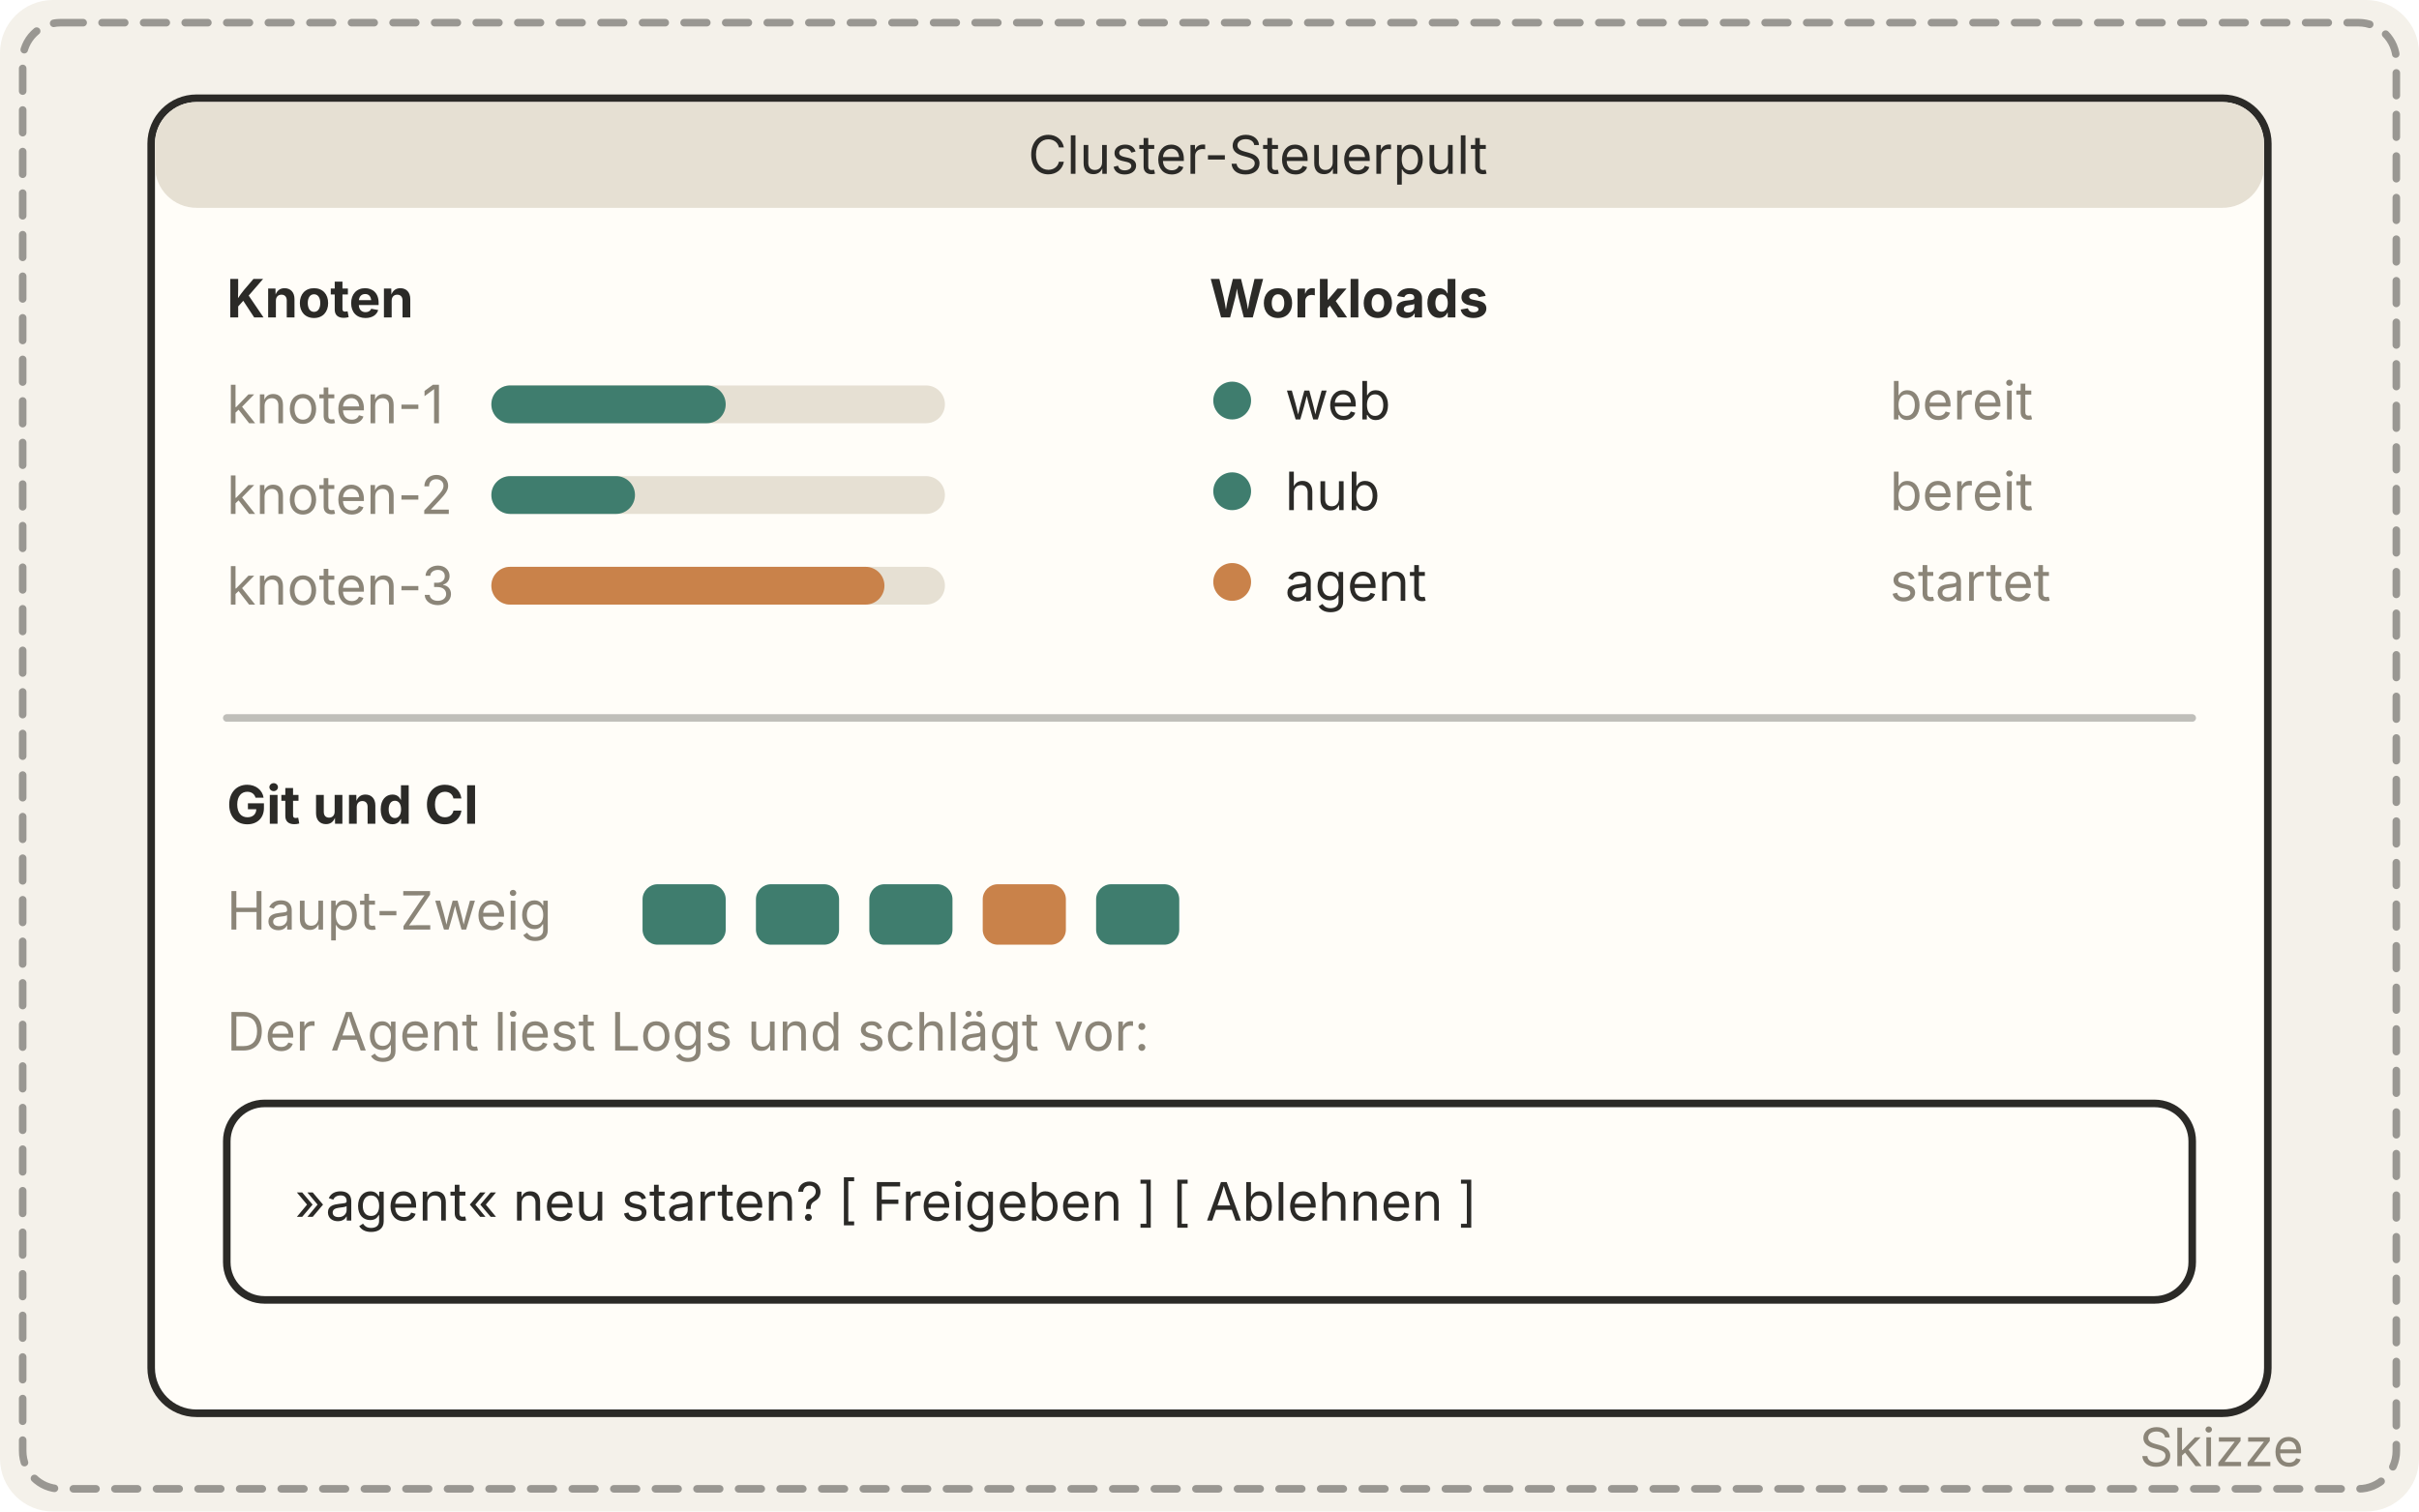
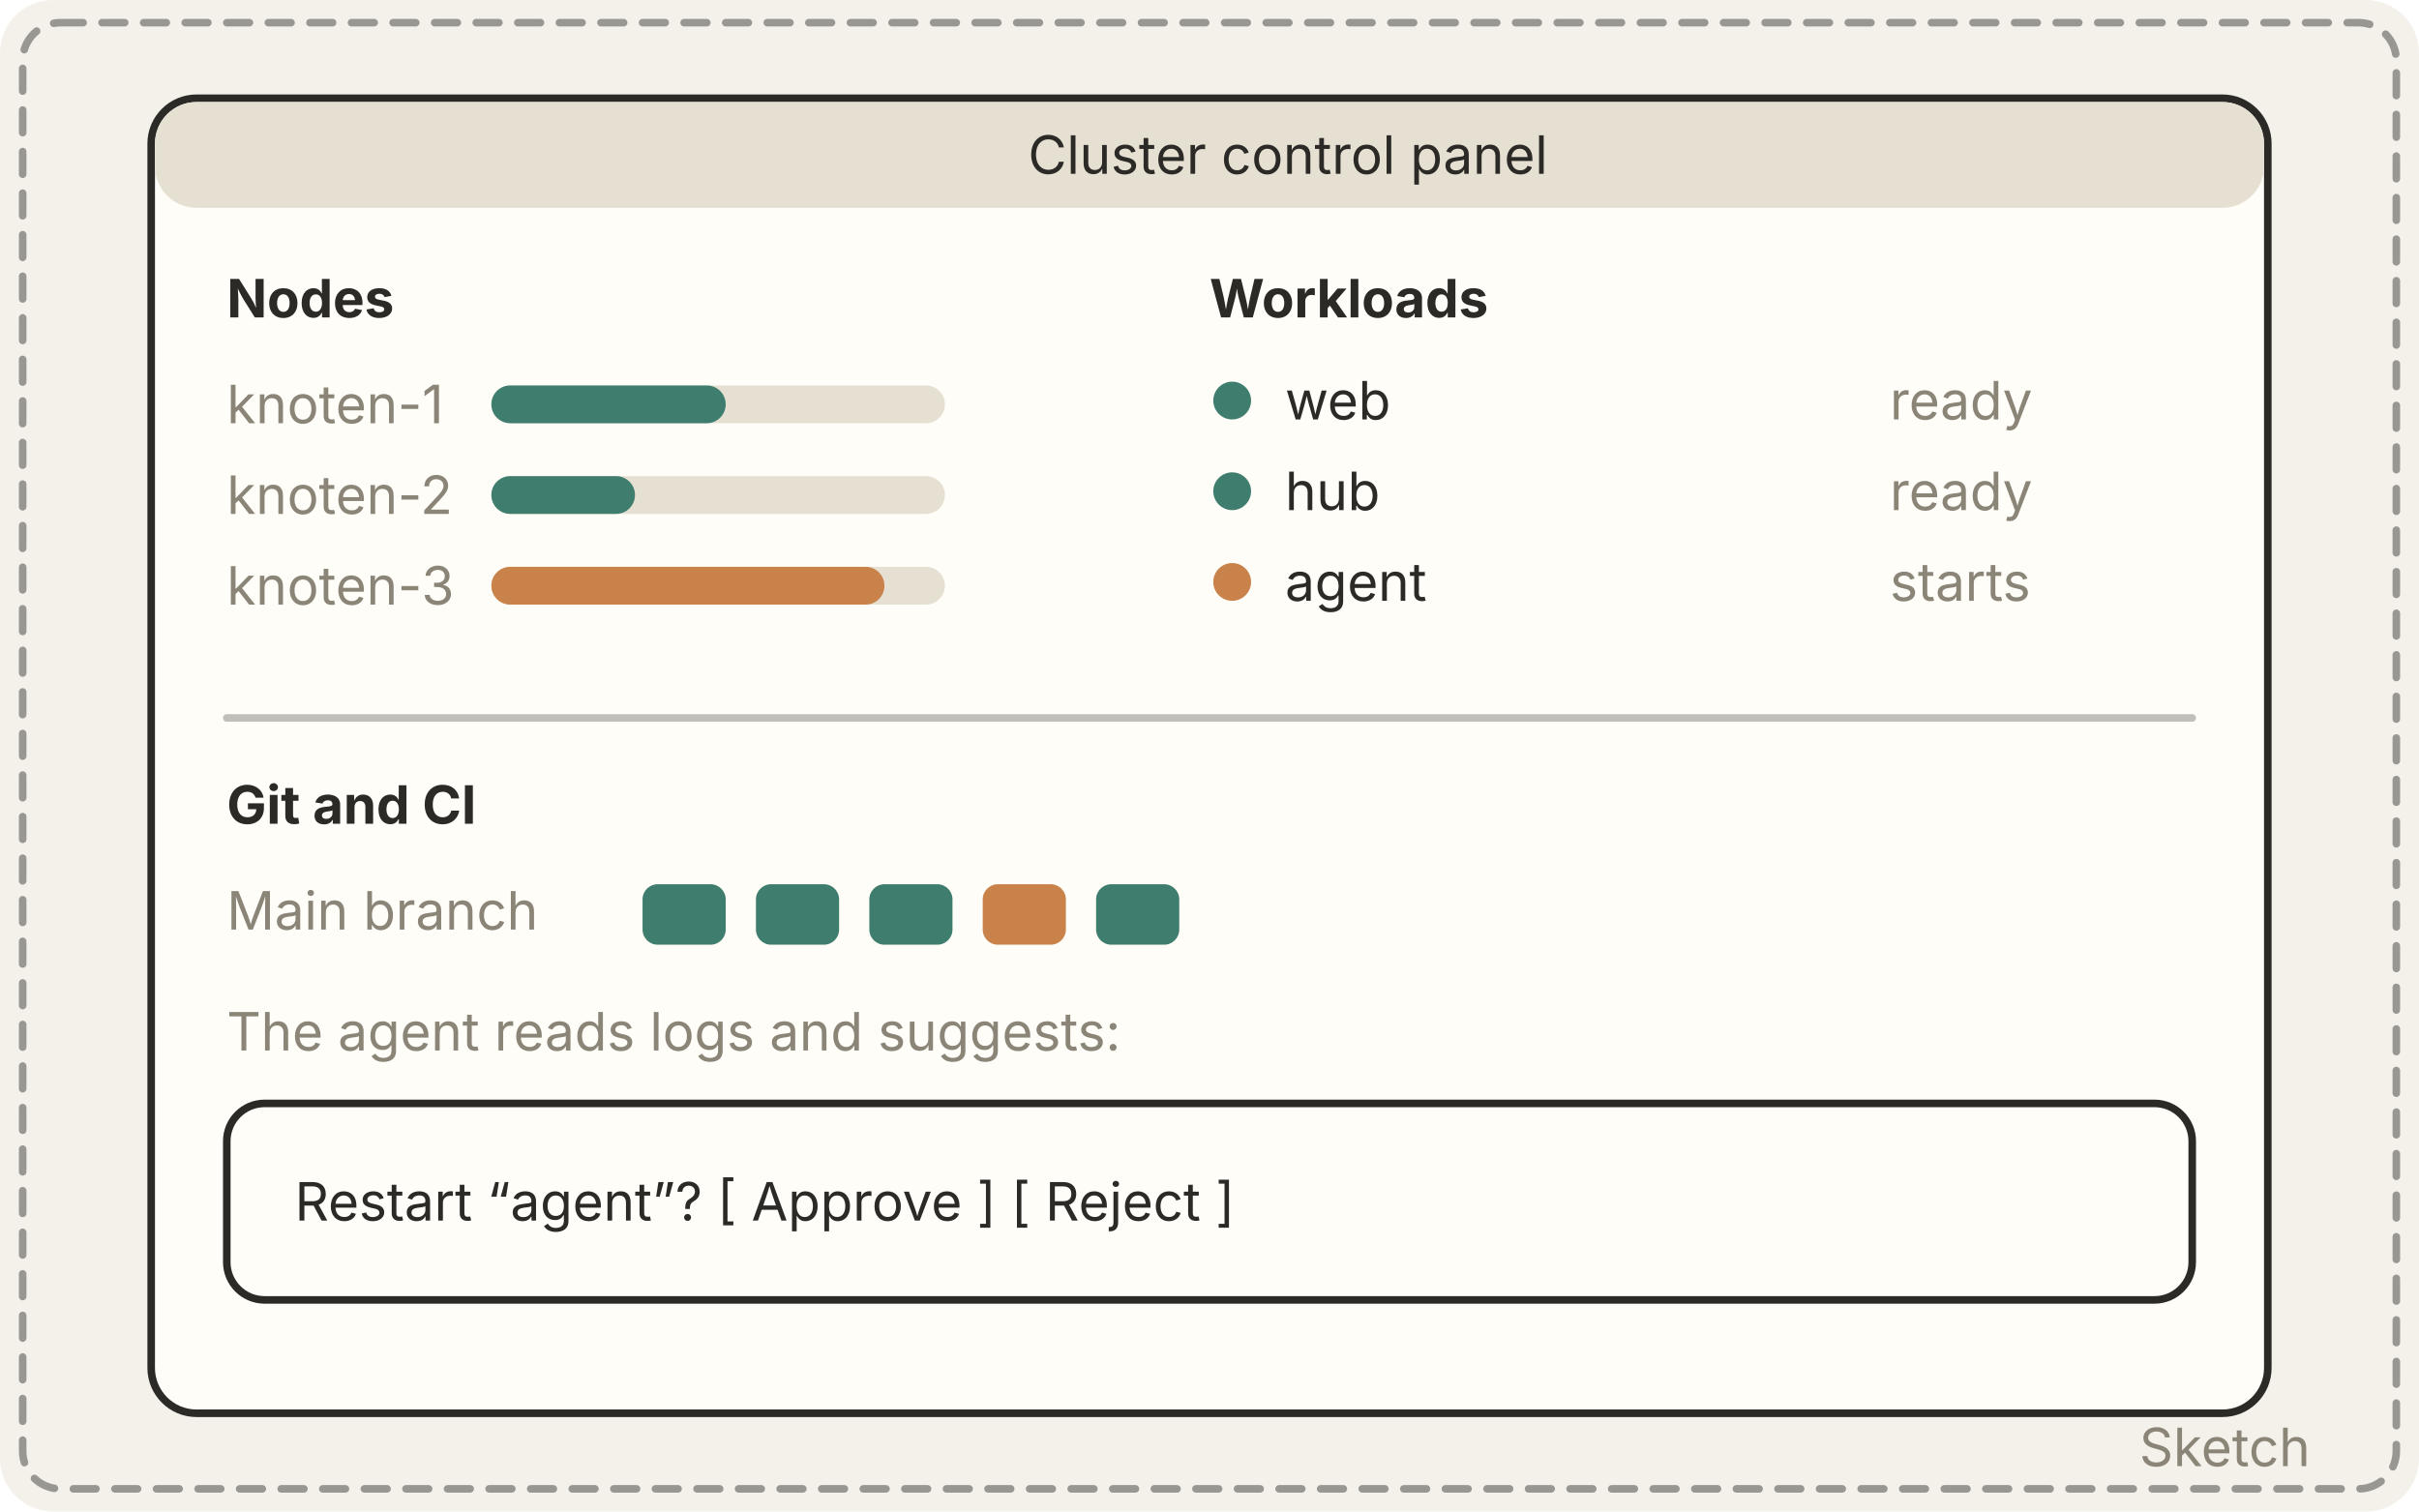
<svg xmlns="http://www.w3.org/2000/svg" viewBox="0 0 640 400" role="img" aria-labelledby="t d">
  <style>
.bg{fill:#f4f1ea}.fl{fill:#fffdf8}.bar{fill:#e6e0d3}.ink{fill:#2b2a27}.mut{fill:#8b8578}.acc{fill:#3f7d6e}.wrm{fill:#c9824a}
.ln{fill:none;stroke:#2b2a27;stroke-width:2;stroke-linecap:round;stroke-linejoin:round}.dsh{stroke-dasharray:6 5;opacity:.45}
text{font-family:ui-rounded,system-ui,-apple-system,sans-serif;font-size:14px}
@media (prefers-color-scheme:dark){.bg{fill:#1d1c1a}.fl{fill:#2a2926}.bar{fill:#3a3833}.ink{fill:#ece7dc}.mut{fill:#8f897c}.acc{fill:#5fb3a0}.wrm{fill:#e0a06b}.ln{stroke:#ece7dc}}
</style>
  <rect class="bg" width="640" height="400" rx="14" />
  <rect class="ln dsh" x="6" y="6" width="628" height="388" rx="10" />
  <rect class="fl" x="40" y="26" width="560" height="348" rx="12" />
  <rect class="ln" x="40" y="26" width="560" height="348" rx="12" />
  <rect class="bar" x="41" y="27" width="558" height="28" rx="11" />
-   <text class="ink" x="272" y="46">Cluster-Steuerpult</text>
-   <text class="ink" x="60" y="84" font-weight="700">Knoten</text>
+   <text class="ink" x="272" y="46">Cluster control panel</text>
+   <text class="ink" x="60" y="84" font-weight="700">Nodes</text>
  <text class="mut" x="60" y="112">knoten-1</text>
  <rect class="bar" x="130" y="102" width="120" height="10" rx="5" />
  <rect class="acc" x="130" y="102" width="62" height="10" rx="5" />
  <text class="mut" x="60" y="136">knoten-2</text>
  <rect class="bar" x="130" y="126" width="120" height="10" rx="5" />
  <rect class="acc" x="130" y="126" width="38" height="10" rx="5" />
  <text class="mut" x="60" y="160">knoten-3</text>
  <rect class="bar" x="130" y="150" width="120" height="10" rx="5" />
  <rect class="wrm" x="130" y="150" width="104" height="10" rx="5" />
  <text class="ink" x="320" y="84" font-weight="700">Workloads</text>
  <circle class="acc" cx="326" cy="106" r="5" />
  <text class="ink" x="340" y="111">web</text>
-   <text class="mut" x="500" y="111">bereit</text>
+   <text class="mut" x="500" y="111">ready</text>
  <circle class="acc" cx="326" cy="130" r="5" />
  <text class="ink" x="340" y="135">hub</text>
-   <text class="mut" x="500" y="135">bereit</text>
+   <text class="mut" x="500" y="135">ready</text>
  <circle class="wrm" cx="326" cy="154" r="5" />
  <text class="ink" x="340" y="159">agent</text>
-   <text class="mut" x="500" y="159">startet</text>
+   <text class="mut" x="500" y="159">starts</text>
  <path class="ln" d="M60 190h520" opacity=".3" />
-   <text class="ink" x="60" y="218" font-weight="700">Git und CI</text>
-   <text class="mut" x="60" y="246">Haupt-Zweig</text>
+   <text class="ink" x="60" y="218" font-weight="700">Git and CI</text>
+   <text class="mut" x="60" y="246">Main branch</text>
  <rect class="acc" x="170" y="234" width="22" height="16" rx="4" />
  <rect class="acc" x="200" y="234" width="22" height="16" rx="4" />
  <rect class="acc" x="230" y="234" width="22" height="16" rx="4" />
  <rect class="wrm" x="260" y="234" width="22" height="16" rx="4" />
  <rect class="acc" x="290" y="234" width="22" height="16" rx="4" />
-   <text class="mut" x="60" y="278">Der Agent liest Logs und schlägt vor:</text>
+   <text class="mut" x="60" y="278">The agent reads logs and suggests:</text>
  <rect class="fl" x="60" y="292" width="520" height="52" rx="10" />
  <rect class="ln" x="60" y="292" width="520" height="52" rx="10" />
-   <text class="ink" x="78" y="323">»agent« neu starten?   [ Freigeben ]  [ Ablehnen ]</text>
-   <text class="mut" x="566" y="388" font-size="12">Skizze</text>
+   <text class="ink" x="78" y="323">Restart “agent”?   [ Approve ]  [ Reject ]</text>
+   <text class="mut" x="566" y="388" font-size="12">Sketch</text>
</svg>
